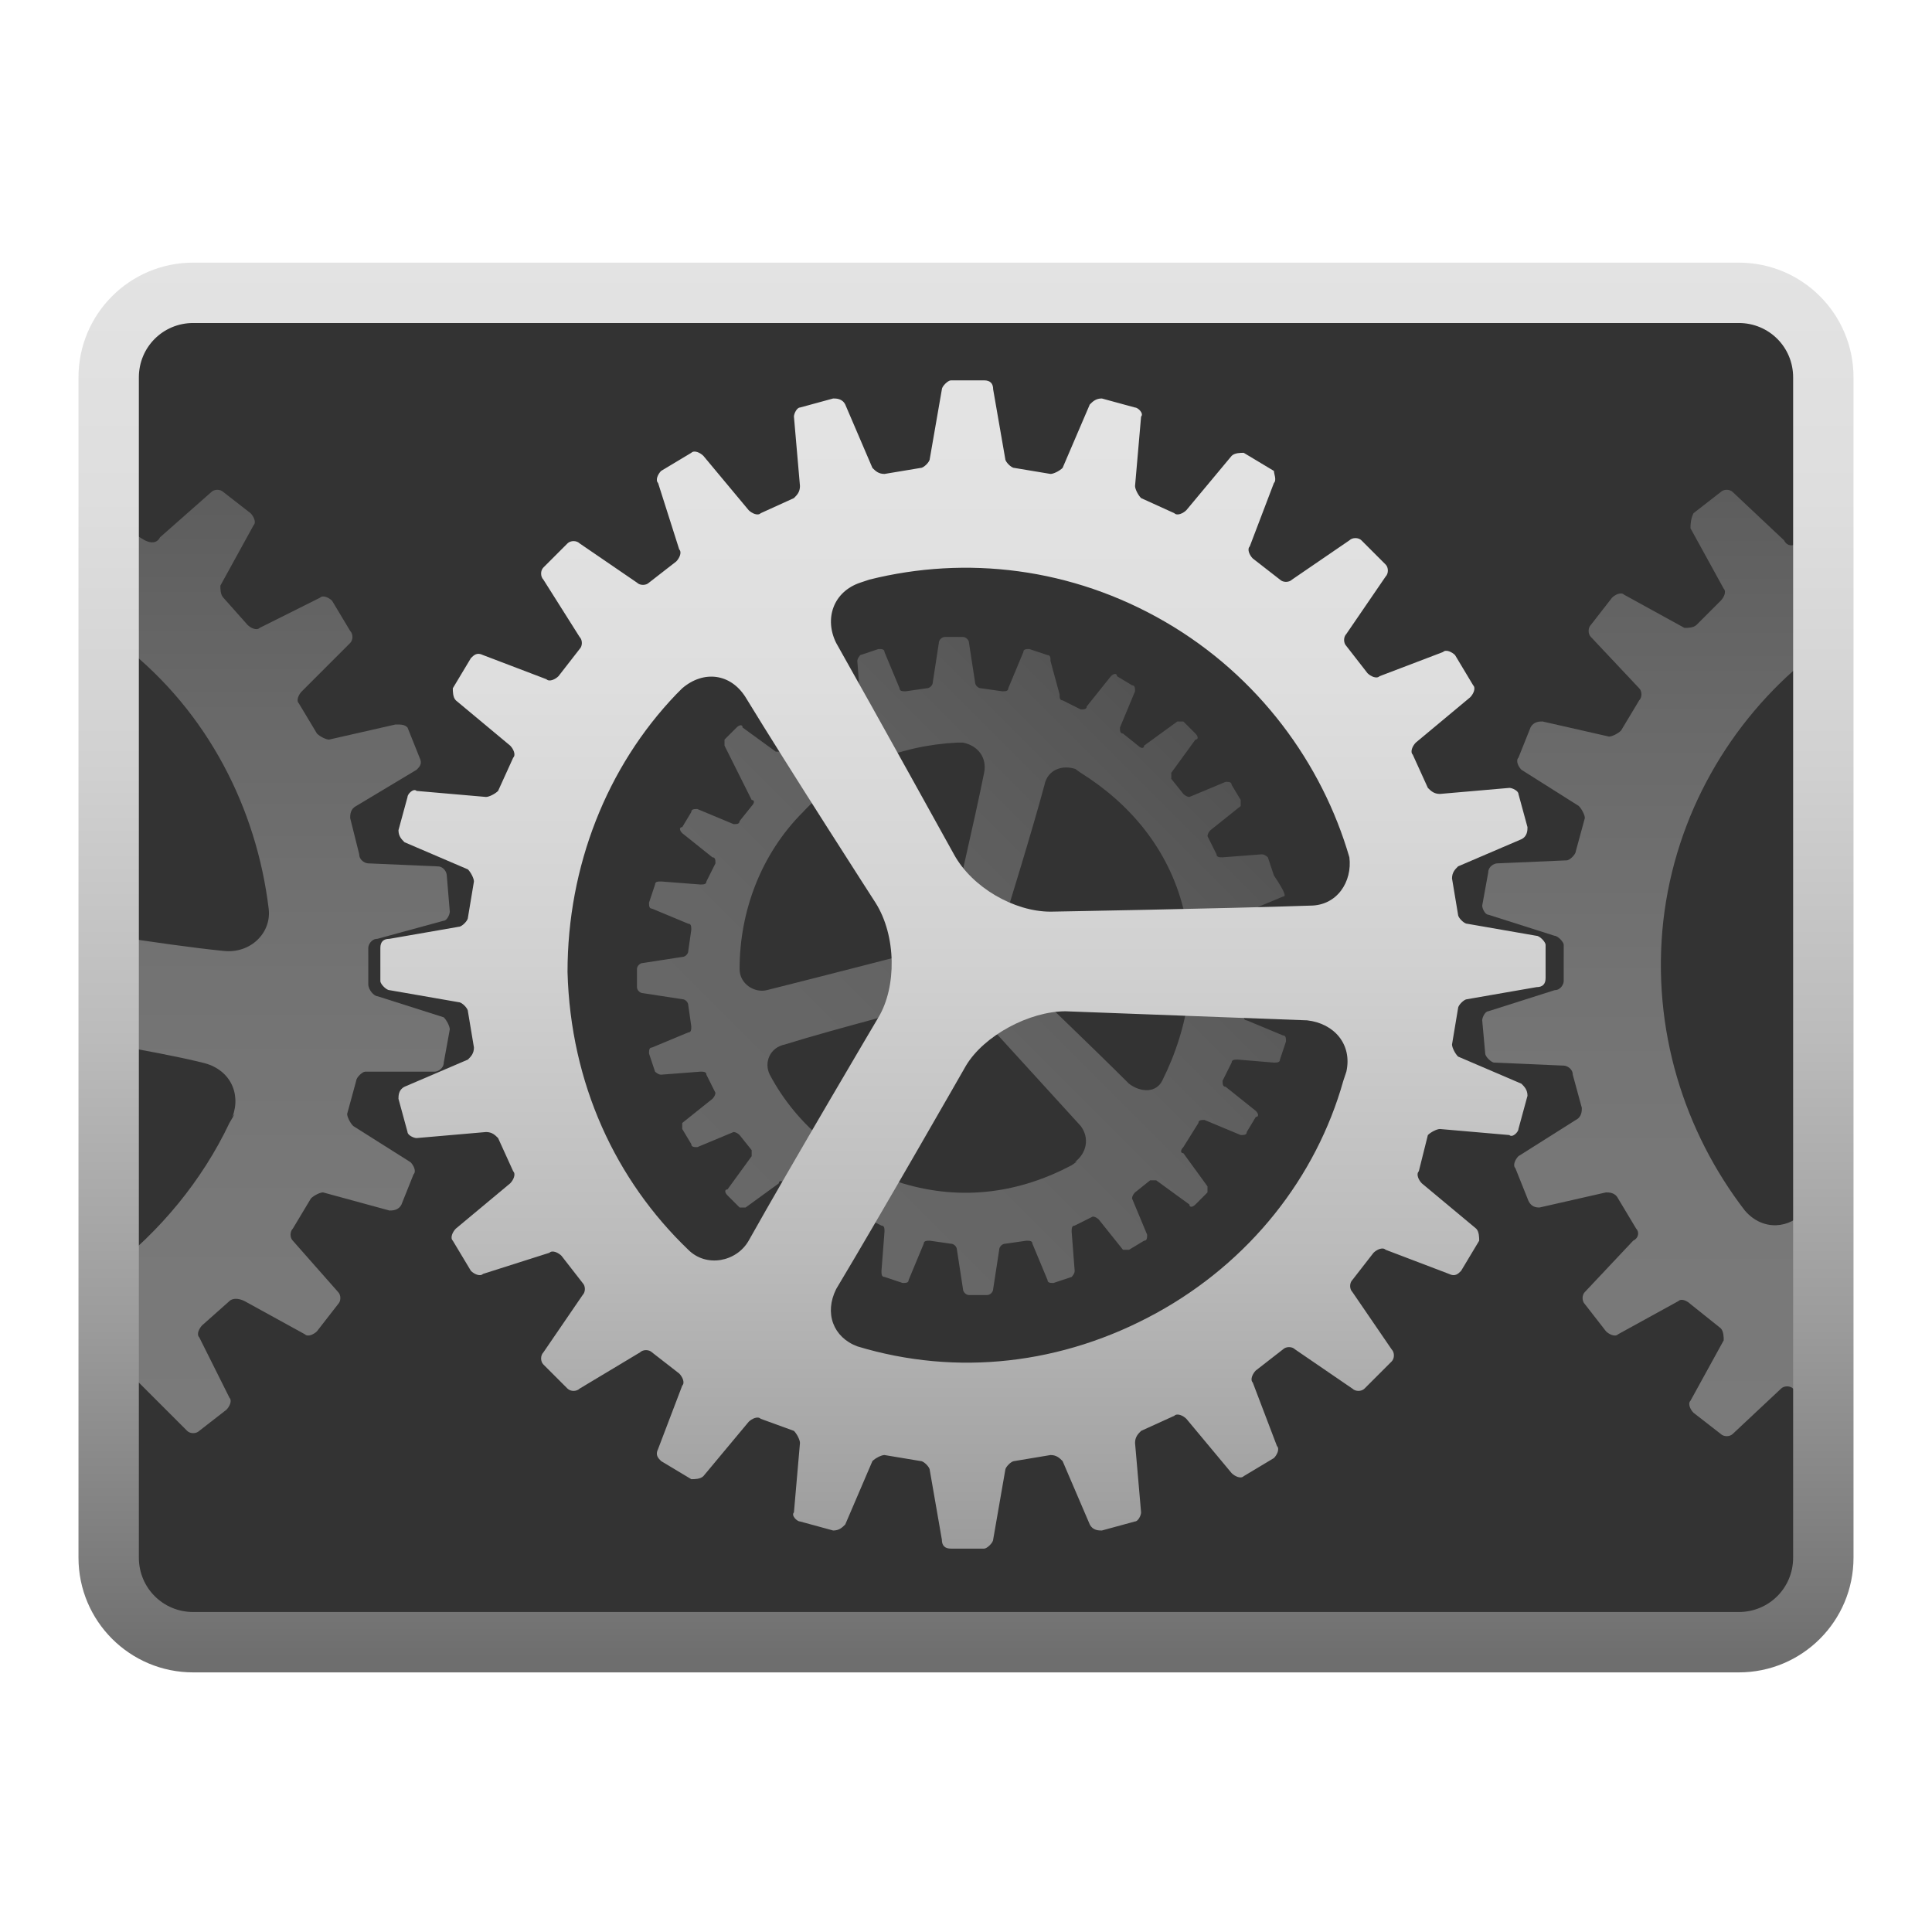
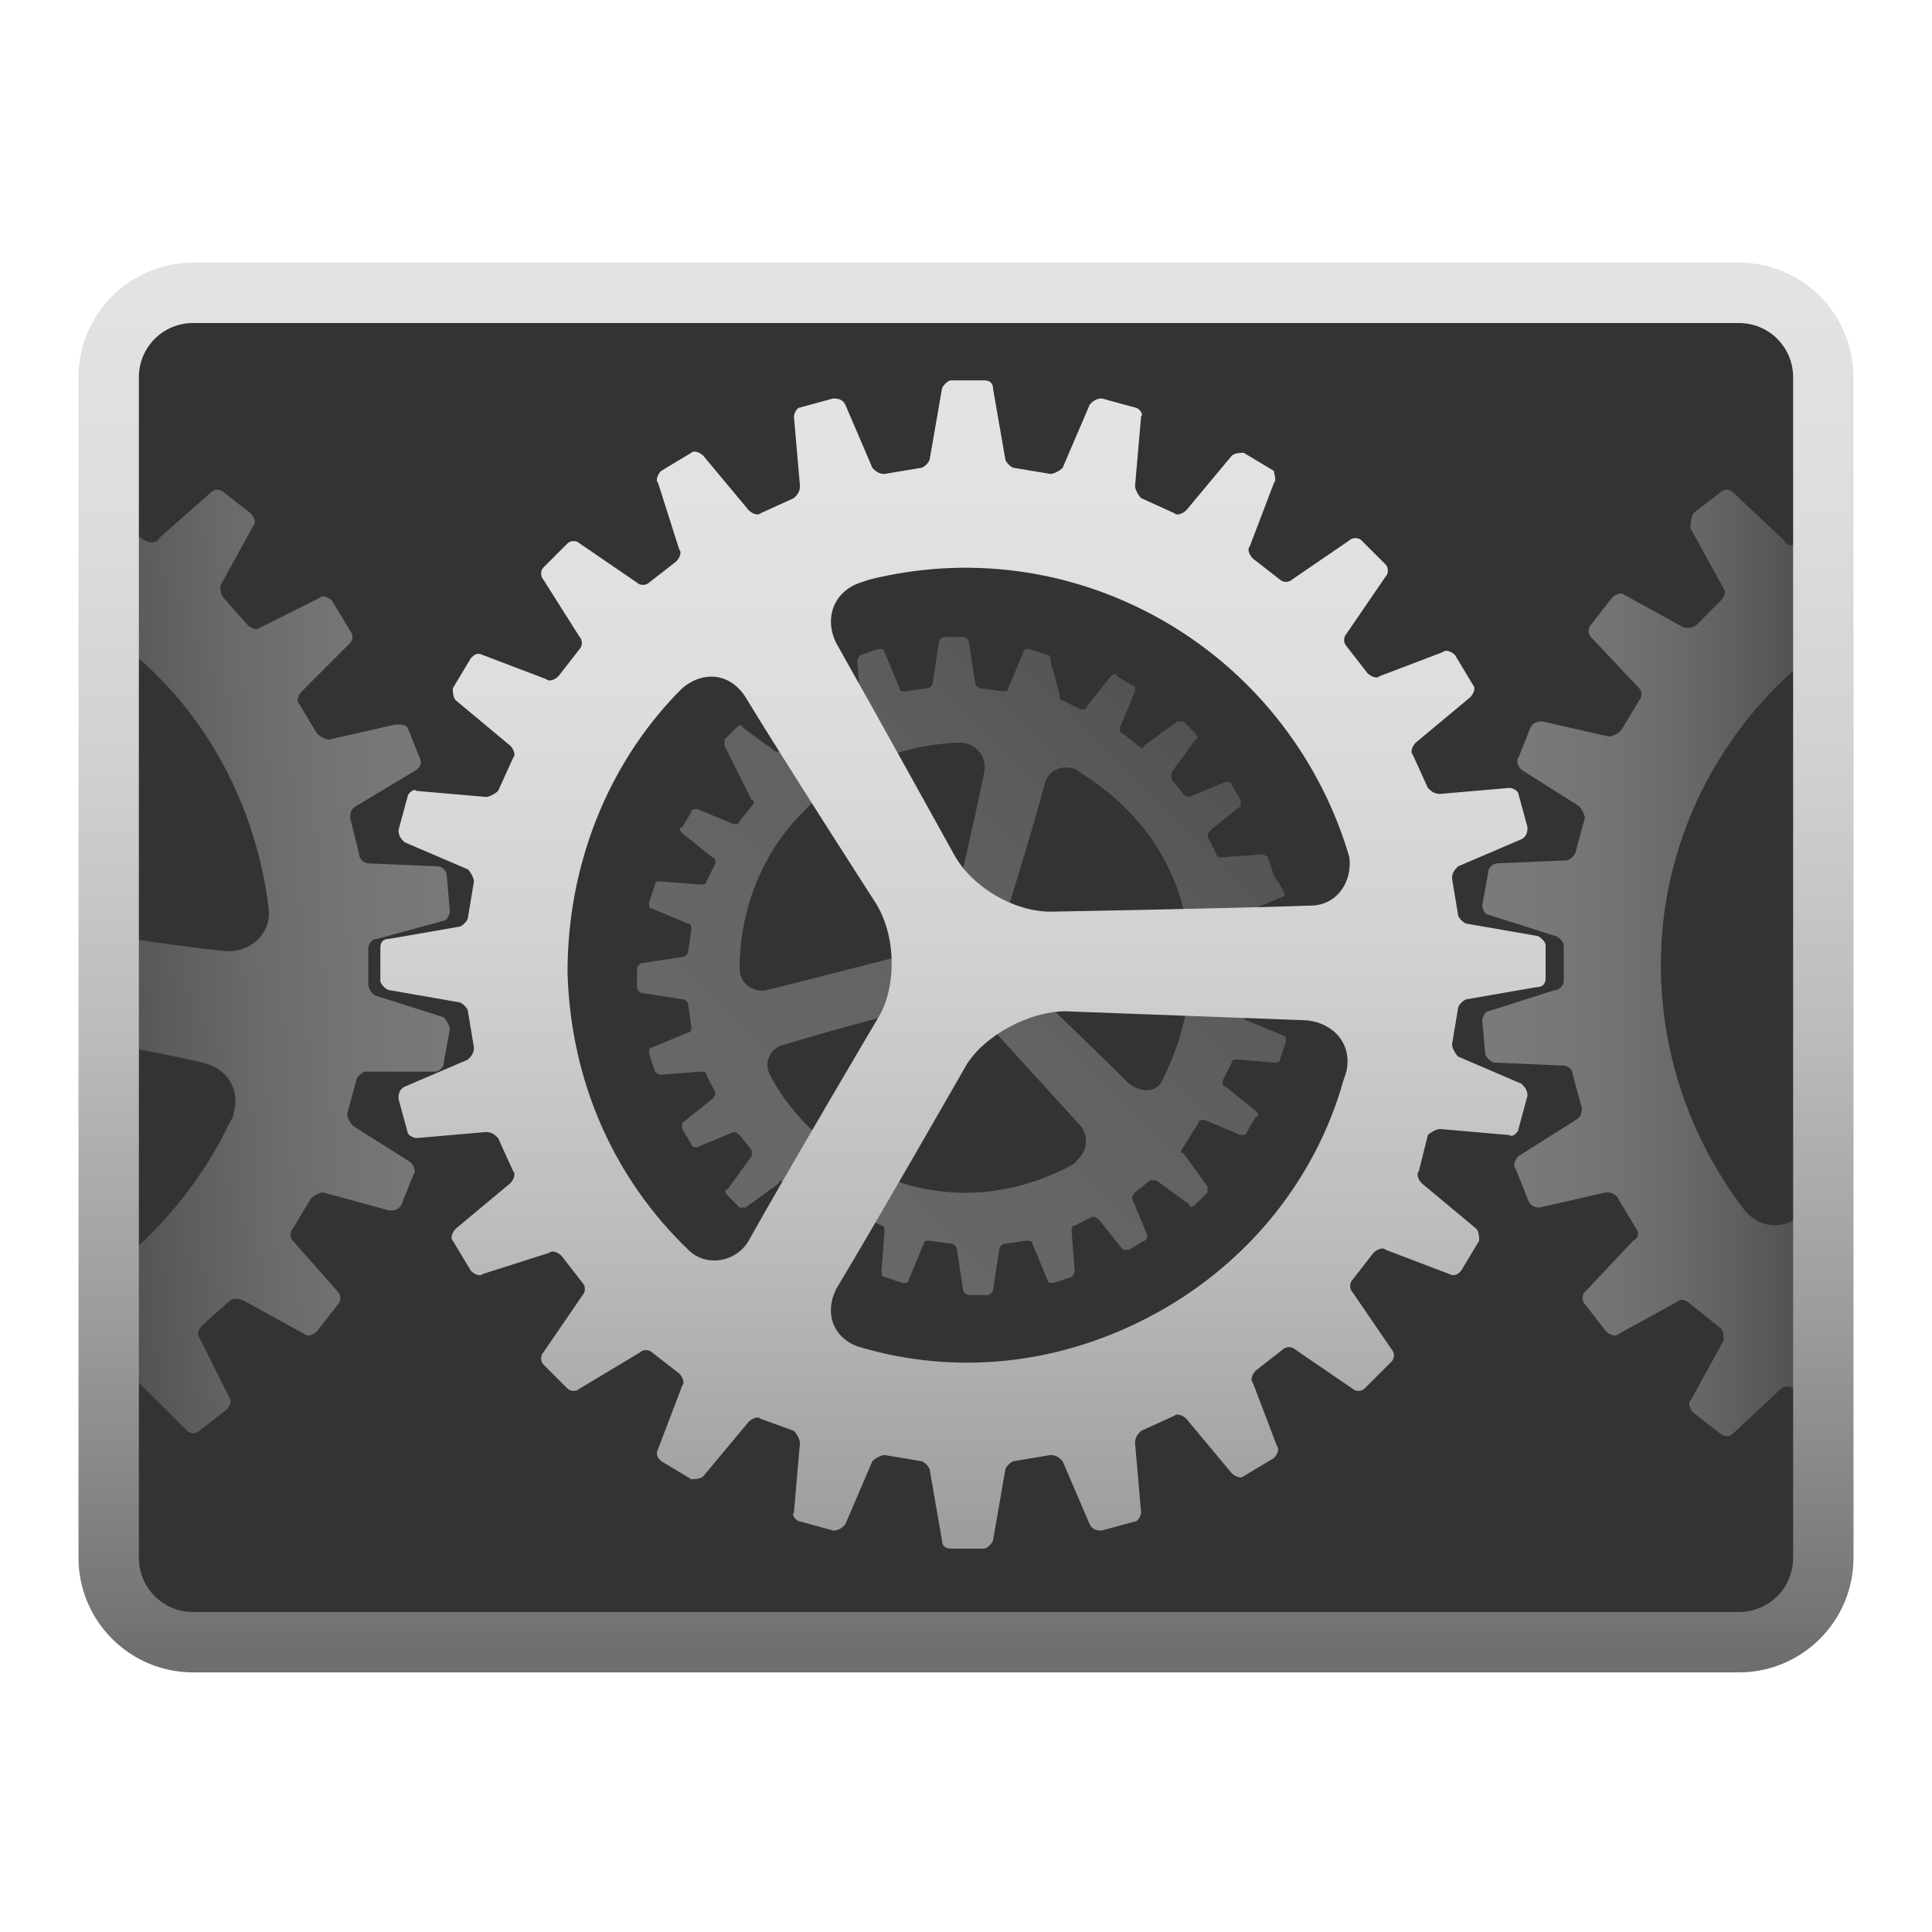
<svg xmlns="http://www.w3.org/2000/svg" version="1.1" id="Apps-Visual-Studio-Code" image-rendering="optimizeSpeed" x="0px" y="0px" viewBox="0 0 64 64" style="enable-background:new 0 0 64 64;" xml:space="preserve">
  <style type="text/css">
	.st0{opacity:0.25;enable-background:new    ;}
	.st1{fill:url(#path_1_);}
	.st2{fill:#666666;}
	.st3{fill:url(#SVGID_1_);}
	.st4{opacity:0.75;fill:#050505;enable-background:new    ;}
	.st5{fill:#333333;}
	.st6{opacity:0.3;fill:url(#gear_1_);}
	.st7{fill:url(#gear_2_);}
	.st8{opacity:0.4;}
	.st9{fill:url(#SVGID_2_);}
	.st10{fill:url(#SVGID_3_);}
	.st11{fill:url(#SVGID_4_);}
	.st12{fill:url(#SVGID_5_);}
	.st13{fill:url(#SVGID_6_);}
	.st14{fill:url(#SVGID_7_);}
</style>
  <g transform="matrix(.058825 0 0 .058825 1.8818 1.8825)">
    <path class="st0" d="M-2556.3-2240c-6.2-15-13.2-29.7-21-44.1c-4.4-8.2-9-16.3-13.9-24.2c-21.1-34.3-46.9-66.6-77.3-97   c-99.6-99.6-219.8-149.4-360.7-149.4c-140.9,0-261.1,49.8-360.6,149.4c-99.6,99.6-149.4,219.8-149.4,360.6s49.8,261.1,149.4,360.7   c99.6,99.6,219.8,149.3,360.6,149.3c140.8,0,261.1-49.8,360.7-149.3c54.8-54.9,94.6-116,119.2-183.4c20-54.9,30.1-114,30.1-177.3   c0-48.5-5.9-94.6-17.7-138.3c-1.4-4.9-2.8-9.8-4.2-14.7C-2545.5-2212.1-2550.6-2226.2-2556.3-2240L-2556.3-2240z" />
    <linearGradient id="path_1_" gradientUnits="userSpaceOnUse" x1="201419.938" y1="-93781.656" x2="201419.938" y2="-94805.641" gradientTransform="matrix(5.859499e-02 0 0 -5.859499e-02 -14831.356 -8047.9)">
      <stop offset="0" style="stop-color:#FFFFFF" />
      <stop offset="1" style="stop-color:#D7D7D7" />
    </linearGradient>
    <path id="path" class="st1" d="M-2556.3-2240c-6.2-15-13.2-29.7-21-44.1c-4.4-8.2-9-16.3-13.9-24.2c-21.1-34.3-46.9-66.6-77.3-97   c-99.6-99.6-219.8-149.4-360.7-149.4c-140.9,0-261.1,49.8-360.6,149.4c-99.6,99.6-149.4,219.8-149.4,360.6s49.8,261.1,149.4,360.7   c99.6,99.6,219.8,149.3,360.6,149.3c140.8,0,261.1-49.8,360.7-149.3c54.8-54.9,94.6-116,119.2-183.4c20-54.9,30.1-114,30.1-177.3   c0-48.5-5.9-94.6-17.7-138.3c-1.4-4.9-2.8-9.8-4.2-14.7C-2545.5-2212.1-2550.6-2226.2-2556.3-2240L-2556.3-2240z" />
    <circle class="st2" cx="-3029.2" cy="-2044.8" r="459" />
    <radialGradient id="SVGID_1_" cx="205657.453" cy="-104553.969" r="470.156" gradientTransform="matrix(5.742791e-02 0 0 -5.742791e-02 -14839.633 -8049.09)" gradientUnits="userSpaceOnUse">
      <stop offset="0" style="stop-color:#000000;stop-opacity:0" />
      <stop offset="1" style="stop-color:#000000;stop-opacity:0.526" />
    </radialGradient>
    <circle class="st3" cx="-3029.2" cy="-2044.8" r="459" />
    <path class="st4" d="M-2810.1-2373.3l-17.2,46c-1.1,3,0,7,2.6,9l20.3,15.5c2.5,1.9,6.7,2,9.3,0.1l39.9-28.5   c2.6-1.9,6.6-1.5,8.9,0.7l16.7,16.7c2.3,2.3,2.6,6.2,0.7,8.9l-28.5,39.9c-1.9,2.6-1.8,6.8,0.2,9.3l15.5,20.3c1.9,2.5,6,3.7,9,2.6   l45.9-17.2c3-1.1,6.8,0.2,8.4,3l11.8,20.5c1.7,2.9,0.9,6.7-1.6,8.8l-37.9,31.2c-2.5,2.1-3.5,6.1-2.3,9l9.7,23.6   c1.2,2.9,4.8,5.1,8,4.8l48.9-4.7c3.2-0.3,6.5,1.9,7.3,5.1l6.1,22.8c0.9,3.2-0.9,6.7-3.8,8l-44.7,20.3c-2.9,1.3-5,5-4.5,8.2   l3.3,25.3c0.4,3.1,3.3,6.2,6.5,6.7l48.4,8.1c3.2,0.5,5.7,3.6,5.7,6.8v23.6c0,3.3-2.6,6.3-5.7,6.8l-48.3,8.1   c-3.2,0.5-6.1,3.5-6.5,6.7l-3.3,25.3c-0.4,3.1,1.6,6.8,4.5,8.2l44.6,20.3c2.9,1.3,4.6,4.9,3.8,8l-6.1,22.8   c-0.9,3.2-4.1,5.4-7.3,5.1l-48.8-4.7c-3.2-0.3-6.8,1.8-8,4.8l-9.8,23.6c-1.2,2.9-0.2,7,2.3,9l37.9,31.2c2.5,2.1,3.2,6,1.6,8.8   l-11.8,20.5c-1.7,2.9-5.4,4.1-8.4,3l-46-17.2c-3-1.1-7,0-9,2.6l-15.5,20.3c-1.9,2.5-2,6.7-0.1,9.3l28.5,39.9   c1.9,2.6,1.5,6.6-0.7,8.9l-16.7,16.7c-2.3,2.3-6.2,2.6-8.9,0.7l-39.9-28.5c-2.6-1.9-6.8-1.8-9.3,0.2l-20.3,15.5   c-2.5,1.9-3.7,6-2.6,9l17.2,45.9c1.1,3-0.2,6.8-3,8.4l-20.5,11.8c-2.9,1.7-6.7,0.9-8.8-1.6l-31.2-37.9c-2.1-2.5-6.1-3.5-9-2.3   l-23.6,9.7c-2.9,1.2-5.1,4.8-4.8,8l4.7,48.9c0.3,3.2-1.9,6.5-5.1,7.3l-22.8,6.1c-3.2,0.9-6.7-0.9-8-3.8l-20.3-44.7   c-1.3-2.9-5-5-8.2-4.5l-25.3,3.3c-3.1,0.4-6.2,3.3-6.7,6.5l-8.1,48.4c-0.5,3.2-3.6,5.7-6.8,5.7h-23.6c-3.3,0-6.3-2.6-6.8-5.7   l-8.1-48.3c-0.5-3.2-3.5-6.1-6.7-6.5l-25.3-3.3c-3.1-0.4-6.8,1.6-8.2,4.5l-20.3,44.6c-1.3,2.9-4.9,4.6-8,3.8l-22.8-6.1   c-3.2-0.9-5.4-4.1-5.1-7.3l4.7-48.8c0.3-3.2-1.8-6.8-4.8-8l-23.6-9.8c-2.9-1.2-7-0.2-9,2.3l-31.2,37.9c-2.1,2.5-5.9,3.2-8.8,1.6   l-20.5-11.8c-2.9-1.7-4.1-5.4-3-8.4l17.2-46c1.1-3,0-7-2.6-9l-20.3-15.5c-2.5-1.9-6.7-2-9.3-0.1l-39.9,28.5   c-2.6,1.9-6.6,1.5-8.9-0.7l-16.7-16.7c-2.3-2.3-2.6-6.2-0.7-8.9l28.5-39.9c1.9-2.6,1.8-6.8-0.2-9.3l-15.5-20.3   c-1.9-2.5-6-3.7-9-2.6l-45.9,17.2c-3,1.1-6.8-0.2-8.4-3l-11.8-20.5c-1.7-2.9-0.9-6.7,1.6-8.8l37.9-31.2c2.5-2.1,3.5-6.1,2.3-9   l-9.7-23.6c-1.2-2.9-4.8-5.1-8-4.8l-48.9,4.7c-3.2,0.3-6.5-1.9-7.3-5.1l-6.1-22.8c-0.9-3.2,0.9-6.7,3.8-8l44.7-20.3   c2.9-1.3,5-5,4.5-8.2l-3.3-25.3c-0.4-3.1-3.3-6.2-6.5-6.7l-48.4-8.1c-3.2-0.5-5.7-3.6-5.7-6.8v-23.6c0-3.3,2.6-6.3,5.7-6.8   l48.3-8.1c3.2-0.5,6.1-3.5,6.5-6.7l3.3-25.3c0.4-3.1-1.6-6.8-4.5-8.2l-44.6-20.3c-2.9-1.3-4.6-4.9-3.8-8l6.1-22.8   c0.9-3.2,4.1-5.4,7.3-5.1l48.8,4.7c3.2,0.3,6.8-1.8,8-4.8l9.8-23.6c1.2-2.9,0.2-7-2.3-9l-37.9-31.2c-2.5-2.1-3.2-5.9-1.6-8.8   l11.8-20.5c1.7-2.9,5.4-4.1,8.4-3l46,17.2c3,1.1,7,0,9-2.6l15.5-20.3c1.9-2.5,2-6.7,0.1-9.3l-28.5-39.9c-1.9-2.6-1.5-6.6,0.7-8.9   l16.7-16.7c2.3-2.3,6.2-2.6,8.9-0.7l39.9,28.5c2.6,1.9,6.8,1.8,9.3-0.2l20.3-15.5c2.5-1.9,3.7-6,2.6-9l-17.2-45.9   c-1.1-3,0.2-6.8,3-8.4l20.5-11.8c2.9-1.7,6.7-0.9,8.8,1.6l31.2,37.9c2.1,2.5,6.1,3.5,9,2.3l23.6-9.7c2.9-1.2,5.1-4.8,4.8-8   l-4.7-48.9c-0.3-3.2,1.9-6.5,5.1-7.3l22.8-6.1c3.2-0.9,6.7,0.9,8,3.8l20.3,44.7c1.3,2.9,5,5,8.2,4.5l25.3-3.3   c3.1-0.4,6.2-3.3,6.7-6.5l8.1-48.4c0.5-3.2,3.6-5.7,6.8-5.7h23.6c3.3,0,6.3,2.6,6.8,5.7l8.1,48.3c0.5,3.2,3.5,6.1,6.7,6.5l25.3,3.3   c3.1,0.4,6.8-1.6,8.2-4.5l20.3-44.6c1.3-2.9,4.9-4.6,8-3.8l22.8,6.1c3.2,0.9,5.4,4.1,5.1,7.3l-4.7,48.8c-0.3,3.2,1.8,6.8,4.8,8   l23.6,9.8c2.9,1.2,7,0.2,9-2.3l31.2-37.9c2.1-2.5,5.9-3.2,8.8-1.6l20.5,11.8C-2810.2-2380-2808.9-2376.3-2810.1-2373.3z    M-2888.4-2275.4c-66.3-38.3-141.8-46.6-210.6-29.2c-13.3,3.4-5.5,1.5-5.5,1.5c-18.5,6.3-25.8,25.3-16.5,42.3c0,0-5.4-9.8,0.4,0.7   c27.6,50.3,82.8,151.1,82.8,151.1c12.5,22.8,43.7,40.8,69.7,40.3c0,0,122.4-2.5,183.6-3.8c11.4-0.2,0,0,0,0   c18.8-0.4,31.1-16.2,27-34C-2776.6-2175.2-2821.6-2236.8-2888.4-2275.4L-2888.4-2275.4z M-2893-1784c67-37.1,113-97.5,133.5-165.5   c3.9-13.1,1.5-5.5,1.5-5.5c4.1-19.1-8.4-35.2-27.7-35.9c0,0,11.2,0.5-0.9,0c-57.4-2.3-172.2-6.8-172.2-6.8c-26-1-57.5,16.4-70.4,39   c0,0-60.8,106.2-91.3,159.3c-5.7,9.9,0,0,0,0c-9.4,16.4-2.1,35,15.3,40.6c0,0-10.9-3,0,0C-3036.4-1739.7-2960.4-1746.6-2893-1784   L-2893-1784z M-3227-1828.9c13.5,12.2,33.4,9.2,42.8-7.1c0,0-5.7,9.8,0,0c30.8-52.9,92.3-158.7,92.3-158.7   c13.1-22.5,12.4-58.5-1.4-80.5c0,0-61.3-97.1-92-145.7c-6.4-10.2-0.5-0.7-0.5-0.7c-10.3-16.4-30.5-19.2-45-6.1c0,0,5.4-5.9-4,4.1   c-48.6,51.7-77.9,121.7-76.6,198.3C-3310-1948.3-3277.9-1879-3227-1828.9L-3227-1828.9z" />
  </g>
  <path class="st5" d="M56.8,54.7H7.2c-2.1,0-3.8-1.7-3.8-3.8V13c0-2.1,1.7-3.8,3.8-3.8h49.6c2.1,0,3.8,1.7,3.8,3.8V51  C60.6,53,58.9,54.7,56.8,54.7z" />
  <linearGradient id="gear_1_" gradientUnits="userSpaceOnUse" x1="32" y1="14.526" x2="32" y2="42.079" gradientTransform="matrix(0.7071 0.7071 -0.7071 0.7071 32 -13.2548)">
    <stop offset="0" style="stop-color:#6E6E6E" />
    <stop offset="2.772886e-02" style="stop-color:#747474" />
    <stop offset="0.236" style="stop-color:#9B9B9B" />
    <stop offset="0.442" style="stop-color:#BBBBBB" />
    <stop offset="0.641" style="stop-color:#D1D1D1" />
    <stop offset="0.83" style="stop-color:#DEDEDE" />
    <stop offset="1" style="stop-color:#E3E3E3" />
  </linearGradient>
  <path id="gear_3_" class="st6" d="M42.5,29.7l-1.2,0.5c-0.1,0-0.1,0.1-0.1,0.2l0.1,0.7c0,0.1,0.1,0.2,0.2,0.2l1.3,0.2  c0.1,0,0.2,0.1,0.2,0.2v0.6c0,0.1-0.1,0.2-0.2,0.2l-1.3,0.2c-0.1,0-0.2,0.1-0.2,0.2l-0.1,0.7c0,0.1,0,0.2,0.1,0.2l1.2,0.5  c0.1,0,0.1,0.1,0.1,0.2l-0.2,0.6c0,0.1-0.1,0.1-0.2,0.1L41,35.1c-0.1,0-0.2,0-0.2,0.1l-0.3,0.6c0,0.1,0,0.2,0.1,0.2l1,0.8  c0.1,0.1,0.1,0.2,0,0.2l-0.3,0.5c0,0.1-0.1,0.1-0.2,0.1l-1.2-0.5c-0.1,0-0.2,0-0.2,0.1L39.2,38c-0.1,0.1-0.1,0.2,0,0.2l0.8,1.1  c0,0.1,0,0.2,0,0.2l-0.4,0.4c-0.1,0.1-0.2,0.1-0.2,0l-1.1-0.8c-0.1,0-0.2,0-0.2,0l-0.5,0.4c-0.1,0.1-0.1,0.2-0.1,0.2l0.5,1.2  c0,0.1,0,0.2-0.1,0.2l-0.5,0.3c-0.1,0-0.2,0-0.2,0l-0.8-1c-0.1-0.1-0.2-0.1-0.2-0.1l-0.6,0.3c-0.1,0-0.1,0.1-0.1,0.2l0.1,1.3  c0,0.1-0.1,0.2-0.1,0.2l-0.6,0.2c-0.1,0-0.2,0-0.2-0.1l-0.5-1.2c0-0.1-0.1-0.1-0.2-0.1l-0.7,0.1c-0.1,0-0.2,0.1-0.2,0.2l-0.2,1.3  c0,0.1-0.1,0.2-0.2,0.2h-0.6c-0.1,0-0.2-0.1-0.2-0.2l-0.2-1.3c0-0.1-0.1-0.2-0.2-0.2l-0.7-0.1c-0.1,0-0.2,0-0.2,0.1l-0.5,1.2  c0,0.1-0.1,0.1-0.2,0.1l-0.6-0.2c-0.1,0-0.1-0.1-0.1-0.2l0.1-1.3c0-0.1,0-0.2-0.1-0.2l-0.6-0.3c-0.1,0-0.2,0-0.2,0.1l-0.8,1  c-0.1,0.1-0.2,0.1-0.2,0l-0.5-0.3c-0.1,0-0.1-0.1-0.1-0.2l0.5-1.2c0-0.1,0-0.2-0.1-0.2L26,39.2c-0.1-0.1-0.2-0.1-0.2,0L24.7,40  c-0.1,0-0.2,0-0.2,0l-0.4-0.4c-0.1-0.1-0.1-0.2,0-0.2l0.8-1.1c0-0.1,0-0.2,0-0.2l-0.4-0.5c-0.1-0.1-0.2-0.1-0.2-0.1l-1.2,0.5  c-0.1,0-0.2,0-0.2-0.1l-0.3-0.5c0-0.1,0-0.2,0-0.2l1-0.8c0.1-0.1,0.1-0.2,0.1-0.2l-0.3-0.6c0-0.1-0.1-0.1-0.2-0.1l-1.3,0.1  c-0.1,0-0.2-0.1-0.2-0.1l-0.2-0.6c0-0.1,0-0.2,0.1-0.2l1.2-0.5c0.1,0,0.1-0.1,0.1-0.2l-0.1-0.7c0-0.1-0.1-0.2-0.2-0.2l-1.3-0.2  c-0.1,0-0.2-0.1-0.2-0.2v-0.6c0-0.1,0.1-0.2,0.2-0.2l1.3-0.2c0.1,0,0.2-0.1,0.2-0.2l0.1-0.7c0-0.1,0-0.2-0.1-0.2l-1.2-0.5  c-0.1,0-0.1-0.1-0.1-0.2l0.2-0.6c0-0.1,0.1-0.1,0.2-0.1l1.3,0.1c0.1,0,0.2,0,0.2-0.1l0.3-0.6c0-0.1,0-0.2-0.1-0.2l-1-0.8  c-0.1-0.1-0.1-0.2,0-0.2l0.3-0.5c0-0.1,0.1-0.1,0.2-0.1l1.2,0.5c0.1,0,0.2,0,0.2-0.1l0.4-0.5c0.1-0.1,0.1-0.2,0-0.2L24,24.7  c0-0.1,0-0.2,0-0.2l0.4-0.4c0.1-0.1,0.2-0.1,0.2,0l1.1,0.8c0.1,0,0.2,0,0.2,0l0.5-0.4c0.1-0.1,0.1-0.2,0.1-0.2l-0.5-1.2  c0-0.1,0-0.2,0.1-0.2l0.5-0.3c0.1,0,0.2,0,0.2,0l0.8,1c0.1,0.1,0.2,0.1,0.2,0.1l0.6-0.3c0.1,0,0.1-0.1,0.1-0.2l-0.1-1.3  c0-0.1,0.1-0.2,0.1-0.2l0.6-0.2c0.1,0,0.2,0,0.2,0.1l0.5,1.2c0,0.1,0.1,0.1,0.2,0.1l0.7-0.1c0.1,0,0.2-0.1,0.2-0.2l0.2-1.3  c0-0.1,0.1-0.2,0.2-0.2h0.6c0.1,0,0.2,0.1,0.2,0.2l0.2,1.3c0,0.1,0.1,0.2,0.2,0.2l0.7,0.1c0.1,0,0.2,0,0.2-0.1l0.5-1.2  c0-0.1,0.1-0.1,0.2-0.1l0.6,0.2c0.1,0,0.1,0.1,0.1,0.2L35.1,23c0,0.1,0,0.2,0.1,0.2l0.6,0.3c0.1,0,0.2,0,0.2-0.1l0.8-1  c0.1-0.1,0.2-0.1,0.2,0l0.5,0.3c0.1,0,0.1,0.1,0.1,0.2l-0.5,1.2c0,0.1,0,0.2,0.1,0.2l0.5,0.4c0.1,0.1,0.2,0.1,0.2,0l1.1-0.8  c0.1,0,0.2,0,0.2,0l0.4,0.4c0.1,0.1,0.1,0.2,0,0.2l-0.8,1.1c0,0.1,0,0.2,0,0.2l0.4,0.5c0.1,0.1,0.2,0.1,0.2,0.1l1.2-0.5  c0.1,0,0.2,0,0.2,0.1l0.3,0.5c0,0.1,0,0.2,0,0.2l-1,0.8c-0.1,0.1-0.1,0.2-0.1,0.2l0.3,0.6c0,0.1,0.1,0.1,0.2,0.1l1.3-0.1  c0.1,0,0.2,0.1,0.2,0.1l0.2,0.6C42.6,29.6,42.6,29.7,42.5,29.7L42.5,29.7z M39.2,30.1c-0.5-2-1.8-3.5-3.4-4.5  c-0.3-0.2-0.1-0.1-0.1-0.1c-0.5-0.2-1,0-1.1,0.5c0,0,0.1-0.3,0,0c-0.4,1.5-1.3,4.4-1.3,4.4c-0.2,0.7,0.1,1.6,0.6,2.1  c0,0,2.3,2.2,3.5,3.4c0.2,0.2,0,0,0,0c0.4,0.3,0.9,0.3,1.1-0.1C39.4,34,39.7,32,39.2,30.1L39.2,30.1z M29.9,39.2  c2,0.6,3.9,0.3,5.6-0.6c0.3-0.2,0.1-0.1,0.1-0.1c0.4-0.3,0.5-0.8,0.2-1.2c0,0,0.2,0.2,0,0c-1-1.1-3.1-3.4-3.1-3.4  c-0.5-0.5-1.4-0.8-2-0.6c0,0-3.1,0.8-4.7,1.3c-0.3,0.1,0,0,0,0c-0.5,0.1-0.7,0.6-0.5,1c0,0-0.1-0.3,0,0C26.4,37.3,28,38.6,29.9,39.2  L29.9,39.2z M24.5,32.1c0,0.5,0.5,0.8,0.9,0.7c0,0-0.3,0.1,0,0c1.6-0.4,4.7-1.2,4.7-1.2c0.7-0.2,1.3-0.9,1.5-1.5c0,0,0.7-3,1-4.5  c0.1-0.3,0,0,0,0c0.1-0.5-0.2-0.9-0.7-1c0,0,0.2,0-0.2,0c-1.9,0.1-3.7,0.8-5.1,2.3C25.2,28.3,24.5,30.2,24.5,32.1L24.5,32.1z" />
  <linearGradient id="gear_2_" gradientUnits="userSpaceOnUse" x1="7307.466" y1="-3093.044" x2="7307.466" y2="-2784.235" gradientTransform="matrix(0.157 0 0 -0.157 -1114.957 -422.7349)">
    <stop offset="0" style="stop-color:#6E6E6E" />
    <stop offset="2.772886e-02" style="stop-color:#747474" />
    <stop offset="0.236" style="stop-color:#9B9B9B" />
    <stop offset="0.442" style="stop-color:#BBBBBB" />
    <stop offset="0.641" style="stop-color:#D1D1D1" />
    <stop offset="0.83" style="stop-color:#DEDEDE" />
    <stop offset="1" style="stop-color:#E3E3E3" />
  </linearGradient>
  <path id="gear" class="st7" d="M42.2,16l-0.8,2.1c-0.1,0.1,0,0.3,0.1,0.4l0.9,0.7c0.1,0.1,0.3,0.1,0.4,0l1.9-1.3  c0.1-0.1,0.3-0.1,0.4,0l0.8,0.8c0.1,0.1,0.1,0.3,0,0.4l-1.3,1.9c-0.1,0.1-0.1,0.3,0,0.4l0.7,0.9c0.1,0.1,0.3,0.2,0.4,0.1l2.1-0.8  c0.1-0.1,0.3,0,0.4,0.1l0.6,1c0.1,0.1,0,0.3-0.1,0.4l-1.8,1.5c-0.1,0.1-0.2,0.3-0.1,0.4l0.5,1.1c0.1,0.1,0.2,0.2,0.4,0.2l2.3-0.2  c0.1,0,0.3,0.1,0.3,0.2l0.3,1.1c0,0.1,0,0.3-0.2,0.4l-2.1,0.9c-0.1,0.1-0.2,0.2-0.2,0.4l0.2,1.2c0,0.1,0.2,0.3,0.3,0.3l2.3,0.4  c0.1,0,0.3,0.2,0.3,0.3v1.1c0,0.2-0.1,0.3-0.3,0.3l-2.3,0.4c-0.1,0-0.3,0.2-0.3,0.3l-0.2,1.2c0,0.1,0.1,0.3,0.2,0.4l2.1,0.9  c0.1,0.1,0.2,0.2,0.2,0.4l-0.3,1.1c0,0.1-0.2,0.3-0.3,0.2l-2.3-0.2c-0.1,0-0.3,0.1-0.4,0.2L47,38.8c-0.1,0.1,0,0.3,0.1,0.4l1.8,1.5  c0.1,0.1,0.1,0.3,0.1,0.4l-0.6,1c-0.1,0.1-0.2,0.2-0.4,0.1l-2.1-0.8c-0.1-0.1-0.3,0-0.4,0.1l-0.7,0.9c-0.1,0.1-0.1,0.3,0,0.4  l1.3,1.9c0.1,0.1,0.1,0.3,0,0.4L45.2,46c-0.1,0.1-0.3,0.1-0.4,0l-1.9-1.3c-0.1-0.1-0.3-0.1-0.4,0l-0.9,0.7c-0.1,0.1-0.2,0.3-0.1,0.4  l0.8,2.1c0.1,0.1,0,0.3-0.1,0.4l-1,0.6c-0.1,0.1-0.3,0-0.4-0.1l-1.5-1.8c-0.1-0.1-0.3-0.2-0.4-0.1l-1.1,0.5  c-0.1,0.1-0.2,0.2-0.2,0.4l0.2,2.3c0,0.1-0.1,0.3-0.2,0.3l-1.1,0.3c-0.1,0-0.3,0-0.4-0.2l-0.9-2.1c-0.1-0.1-0.2-0.2-0.4-0.2  l-1.2,0.2c-0.1,0-0.3,0.2-0.3,0.3l-0.4,2.3c0,0.1-0.2,0.3-0.3,0.3h-1.1c-0.2,0-0.3-0.1-0.3-0.3l-0.4-2.3c0-0.1-0.2-0.3-0.3-0.3  l-1.2-0.2c-0.1,0-0.3,0.1-0.4,0.2l-0.9,2.1c-0.1,0.1-0.2,0.2-0.4,0.2l-1.1-0.3c-0.1,0-0.3-0.2-0.2-0.3l0.2-2.3  c0-0.1-0.1-0.3-0.2-0.4L25.2,47c-0.1-0.1-0.3,0-0.4,0.1l-1.5,1.8c-0.1,0.1-0.3,0.1-0.4,0.1l-1-0.6c-0.1-0.1-0.2-0.2-0.1-0.4l0.8-2.1  c0.1-0.1,0-0.3-0.1-0.4l-0.9-0.7c-0.1-0.1-0.3-0.1-0.4,0L19.2,46c-0.1,0.1-0.3,0.1-0.4,0L18,45.2c-0.1-0.1-0.1-0.3,0-0.4l1.3-1.9  c0.1-0.1,0.1-0.3,0-0.4l-0.7-0.9c-0.1-0.1-0.3-0.2-0.4-0.1L16,42.2c-0.1,0.1-0.3,0-0.4-0.1l-0.6-1c-0.1-0.1,0-0.3,0.1-0.4l1.8-1.5  c0.1-0.1,0.2-0.3,0.1-0.4l-0.5-1.1c-0.1-0.1-0.2-0.2-0.4-0.2l-2.3,0.2c-0.1,0-0.3-0.1-0.3-0.2l-0.3-1.1c0-0.1,0-0.3,0.2-0.4l2.1-0.9  c0.1-0.1,0.2-0.2,0.2-0.4l-0.2-1.2c0-0.1-0.2-0.3-0.3-0.3l-2.3-0.4c-0.1,0-0.3-0.2-0.3-0.3v-1.1c0-0.2,0.1-0.3,0.3-0.3l2.3-0.4  c0.1,0,0.3-0.2,0.3-0.3l0.2-1.2c0-0.1-0.1-0.3-0.2-0.4l-2.1-0.9c-0.1-0.1-0.2-0.2-0.2-0.4l0.3-1.1c0-0.1,0.2-0.3,0.3-0.2l2.3,0.2  c0.1,0,0.3-0.1,0.4-0.2l0.5-1.1c0.1-0.1,0-0.3-0.1-0.4l-1.8-1.5c-0.1-0.1-0.1-0.3-0.1-0.4l0.6-1c0.1-0.1,0.2-0.2,0.4-0.1l2.1,0.8  c0.1,0.1,0.3,0,0.4-0.1l0.7-0.9c0.1-0.1,0.1-0.3,0-0.4L18,19.2c-0.1-0.1-0.1-0.3,0-0.4l0.8-0.8c0.1-0.1,0.3-0.1,0.4,0l1.9,1.3  c0.1,0.1,0.3,0.1,0.4,0l0.9-0.7c0.1-0.1,0.2-0.3,0.1-0.4L21.8,16c-0.1-0.1,0-0.3,0.1-0.4l1-0.6c0.1-0.1,0.3,0,0.4,0.1l1.5,1.8  c0.1,0.1,0.3,0.2,0.4,0.1l1.1-0.5c0.1-0.1,0.2-0.2,0.2-0.4l-0.2-2.3c0-0.1,0.1-0.3,0.2-0.3l1.1-0.3c0.1,0,0.3,0,0.4,0.2l0.9,2.1  c0.1,0.1,0.2,0.2,0.4,0.2l1.2-0.2c0.1,0,0.3-0.2,0.3-0.3l0.4-2.3c0-0.1,0.2-0.3,0.3-0.3h1.1c0.2,0,0.3,0.1,0.3,0.3l0.4,2.3  c0,0.1,0.2,0.3,0.3,0.3l1.2,0.2c0.1,0,0.3-0.1,0.4-0.2l0.9-2.1c0.1-0.1,0.2-0.2,0.4-0.2l1.1,0.3c0.1,0,0.3,0.2,0.2,0.3l-0.2,2.3  c0,0.1,0.1,0.3,0.2,0.4l1.1,0.5c0.1,0.1,0.3,0,0.4-0.1l1.5-1.8c0.1-0.1,0.3-0.1,0.4-0.1l1,0.6C42.2,15.7,42.3,15.9,42.2,16L42.2,16z   M38.6,20.6c-3.1-1.8-6.6-2.2-9.8-1.4c-0.6,0.2-0.3,0.1-0.3,0.1c-0.9,0.3-1.2,1.2-0.8,2c0,0-0.2-0.5,0,0c1.3,2.3,3.9,7,3.9,7  c0.6,1.1,2,1.9,3.2,1.9c0,0,5.7-0.1,8.6-0.2c0.5,0,0,0,0,0c0.9,0,1.4-0.8,1.3-1.6C43.8,25.3,41.7,22.4,38.6,20.6L38.6,20.6z   M38.3,43.5c3.1-1.7,5.3-4.5,6.2-7.7c0.2-0.6,0.1-0.3,0.1-0.3c0.2-0.9-0.4-1.6-1.3-1.7c0,0,0.5,0,0,0c-2.7-0.1-8-0.3-8-0.3  c-1.2,0-2.7,0.8-3.3,1.8c0,0-2.8,4.9-4.3,7.4c-0.3,0.5,0,0,0,0c-0.4,0.8-0.1,1.6,0.7,1.9c0,0-0.5-0.1,0,0  C31.7,45.6,35.2,45.2,38.3,43.5L38.3,43.5z M22.8,41.4c0.6,0.6,1.6,0.4,2-0.3c0,0-0.3,0.5,0,0c1.4-2.5,4.3-7.4,4.3-7.4  c0.6-1,0.6-2.7-0.1-3.8c0,0-2.9-4.5-4.3-6.8c-0.3-0.5,0,0,0,0c-0.5-0.8-1.4-0.9-2.1-0.3c0,0,0.3-0.3-0.2,0.2  c-2.3,2.4-3.6,5.7-3.6,9.2C18.9,35.9,20.4,39.1,22.8,41.4L22.8,41.4z" />
  <g class="st8">
-     <linearGradient id="SVGID_2_" gradientUnits="userSpaceOnUse" x1="60.22" y1="47.906" x2="60.22" y2="49.464">
+     <linearGradient id="SVGID_2_" gradientUnits="userSpaceOnUse" x1="60.419" y1="48.894" x2="49.581" y2="48.894">
      <stop offset="0" style="stop-color:#6E6E6E" />
      <stop offset="2.772886e-02" style="stop-color:#747474" />
      <stop offset="0.236" style="stop-color:#9B9B9B" />
      <stop offset="0.442" style="stop-color:#BBBBBB" />
      <stop offset="0.641" style="stop-color:#D1D1D1" />
      <stop offset="0.83" style="stop-color:#DEDEDE" />
      <stop offset="1" style="stop-color:#E3E3E3" />
    </linearGradient>
    <path class="st9" d="M60.3,48.3l-0.2,0.9c0,0.1,0,0.3,0.2,0.4l0,0V48.3z" />
-     <linearGradient id="SVGID_3_" gradientUnits="userSpaceOnUse" x1="60.259" y1="14.268" x2="60.259" y2="15.337">
+     <linearGradient id="SVGID_3_" gradientUnits="userSpaceOnUse" x1="60.419" y1="14.946" x2="49.581" y2="14.946">
      <stop offset="0" style="stop-color:#6E6E6E" />
      <stop offset="2.772886e-02" style="stop-color:#747474" />
      <stop offset="0.236" style="stop-color:#9B9B9B" />
      <stop offset="0.442" style="stop-color:#BBBBBB" />
      <stop offset="0.641" style="stop-color:#D1D1D1" />
      <stop offset="0.83" style="stop-color:#DEDEDE" />
      <stop offset="1" style="stop-color:#E3E3E3" />
    </linearGradient>
    <path class="st10" d="M60.3,14.5c-0.1,0.1-0.2,0.2-0.1,0.3l0.1,0.5V14.5z" />
-     <linearGradient id="SVGID_4_" gradientUnits="userSpaceOnUse" x1="54.71" y1="6.947" x2="54.71" y2="46.411">
+     <linearGradient id="SVGID_4_" gradientUnits="userSpaceOnUse" x1="60.419" y1="31.975" x2="49.581" y2="31.975">
      <stop offset="0" style="stop-color:#6E6E6E" />
      <stop offset="2.772886e-02" style="stop-color:#747474" />
      <stop offset="0.236" style="stop-color:#9B9B9B" />
      <stop offset="0.442" style="stop-color:#BBBBBB" />
      <stop offset="0.641" style="stop-color:#D1D1D1" />
      <stop offset="0.83" style="stop-color:#DEDEDE" />
      <stop offset="1" style="stop-color:#E3E3E3" />
    </linearGradient>
    <path class="st11" d="M57.8,40.1L57.8,40.1c-2-2.6-3.1-6-2.7-9.6c0.4-3.5,2.2-6.6,4.8-8.7c0.5-0.4,0.2-0.2,0.2-0.2   c0.1,0,0.1-0.1,0.2-0.1v-4L59.5,18c-0.1,0.1-0.3,0.1-0.4-0.1l-1.7-1.6c-0.1-0.1-0.3-0.1-0.4,0l-0.9,0.7C56,17.2,56,17.4,56,17.5   l1.1,2c0.1,0.1,0,0.3-0.1,0.4l-0.8,0.8c-0.1,0.1-0.3,0.1-0.4,0.1l-2-1.1c-0.1-0.1-0.3,0-0.4,0.1l-0.7,0.9c-0.1,0.1-0.1,0.3,0,0.4   l1.6,1.7c0.1,0.1,0.1,0.3,0,0.4l-0.6,1c-0.1,0.1-0.3,0.2-0.4,0.2l-2.2-0.5c-0.1,0-0.3,0-0.4,0.2l-0.4,1c-0.1,0.1,0,0.3,0.1,0.4   l1.9,1.2c0.1,0.1,0.2,0.3,0.2,0.4l-0.3,1.1c0,0.1-0.2,0.3-0.3,0.3l-2.3,0.1c-0.1,0-0.3,0.1-0.3,0.3L49.1,30c0,0.1,0.1,0.3,0.2,0.3   l2.2,0.7c0.1,0,0.3,0.2,0.3,0.3l0,1.2c0,0.1-0.1,0.3-0.3,0.3l-2.2,0.7c-0.1,0-0.2,0.2-0.2,0.3l0.1,1.1c0,0.1,0.2,0.3,0.3,0.3   l2.3,0.1c0.1,0,0.3,0.1,0.3,0.3l0.3,1.1c0,0.1,0,0.3-0.2,0.4l-1.9,1.2c-0.1,0.1-0.2,0.3-0.1,0.4l0.4,1C50.7,40,50.9,40,51,40   l2.2-0.5c0.1,0,0.3,0,0.4,0.2l0.6,1c0.1,0.1,0.1,0.3-0.1,0.4l-1.6,1.7c-0.1,0.1-0.1,0.3,0,0.4l0.7,0.9c0.1,0.1,0.3,0.2,0.4,0.1   l2-1.1c0.1-0.1,0.3,0,0.4,0.1L57,44c0.1,0.1,0.1,0.3,0.1,0.4l-1.1,2c-0.1,0.1,0,0.3,0.1,0.4l0.9,0.7c0.1,0.1,0.3,0.1,0.4,0L59,46   c0.1-0.1,0.3-0.1,0.4,0l0.9,0.5v-7c-0.2,0.2-0.3,0.4-0.5,0.6C59.3,40.7,58.4,40.8,57.8,40.1z M59.7,40.2   C59.7,40.2,59.7,40.2,59.7,40.2L59.7,40.2z" />
  </g>
  <g class="st8">
    <linearGradient id="SVGID_5_" gradientUnits="userSpaceOnUse" x1="3.949" y1="13.363" x2="3.949" y2="16.71">
      <stop offset="0" style="stop-color:#6E6E6E" />
      <stop offset="2.772886e-02" style="stop-color:#747474" />
      <stop offset="0.236" style="stop-color:#9B9B9B" />
      <stop offset="0.442" style="stop-color:#BBBBBB" />
      <stop offset="0.641" style="stop-color:#D1D1D1" />
      <stop offset="0.83" style="stop-color:#DEDEDE" />
      <stop offset="1" style="stop-color:#E3E3E3" />
    </linearGradient>
    <path class="st12" d="M4,14.3l-0.4-0.2v2.7l0.5-2.1C4.2,14.5,4.2,14.4,4,14.3z" />
-     <linearGradient id="SVGID_6_" gradientUnits="userSpaceOnUse" x1="9.32" y1="6.876" x2="9.32" y2="46.333">
+     <linearGradient id="SVGID_6_" gradientUnits="userSpaceOnUse" x1="2.47" y1="32.156" x2="15.824" y2="31.381">
      <stop offset="0" style="stop-color:#6E6E6E" />
      <stop offset="2.772886e-02" style="stop-color:#747474" />
      <stop offset="0.236" style="stop-color:#9B9B9B" />
      <stop offset="0.442" style="stop-color:#BBBBBB" />
      <stop offset="0.641" style="stop-color:#D1D1D1" />
      <stop offset="0.83" style="stop-color:#DEDEDE" />
      <stop offset="1" style="stop-color:#E3E3E3" />
    </linearGradient>
    <path class="st13" d="M14.5,28.7l-2.3-0.1c-0.1,0-0.3-0.1-0.3-0.3l-0.3-1.2c0-0.1,0-0.3,0.2-0.4l2-1.2c0.1-0.1,0.2-0.2,0.1-0.4   l-0.4-1C13.4,24,13.3,24,13.1,24l-2.2,0.5c-0.1,0-0.3-0.1-0.4-0.2l-0.6-1c-0.1-0.1,0-0.3,0.1-0.4l1.6-1.6c0.1-0.1,0.1-0.3,0-0.4   L11,19.9c-0.1-0.1-0.3-0.2-0.4-0.1l-2,1c-0.1,0.1-0.3,0-0.4-0.1l-0.8-0.9c-0.1-0.1-0.1-0.3-0.1-0.4l1.1-2v0c0.1-0.1,0-0.3-0.1-0.4   l-0.9-0.7c-0.1-0.1-0.3-0.1-0.4,0l-1.7,1.5C5.2,18,5,18,4.8,17.9l-1-0.6c-0.1,0-0.1-0.1-0.1-0.2v4c0.1,0.1,0.2,0.2,0.4,0.3l0,0   c2.8,2.2,4.4,5.4,4.8,8.7c0.1,0.8-0.6,1.5-1.5,1.4c0,0,0.1,0,0.1,0c0,0-0.1,0-0.1,0c-1-0.1-2.4-0.3-3.7-0.5v3.6   c1.1,0.2,2.2,0.4,3,0.6c0,0,0,0,0,0c0.9,0.2,1.3,1,1,1.8c0,0,0.2-0.3-0.1,0.2c-0.9,1.9-2.3,3.6-4,4.9v3.9l0.6-0.3   c0.1-0.1,0.3,0,0.4,0.1l1.6,1.6c0.1,0.1,0.3,0.1,0.4,0l0.9-0.7c0.1-0.1,0.2-0.3,0.1-0.4l-1-2c-0.1-0.1,0-0.3,0.1-0.4l0.9-0.8   C7.7,43,7.9,43,8.1,43.1l2,1.1c0.1,0.1,0.3,0,0.4-0.1l0.7-0.9c0.1-0.1,0.1-0.3,0-0.4l-1.5-1.7c-0.1-0.1-0.1-0.3,0-0.4l0.6-1   c0.1-0.1,0.3-0.2,0.4-0.2l2.2,0.6c0.1,0,0.3,0,0.4-0.2l0.4-1c0.1-0.1,0-0.3-0.1-0.4l-1.9-1.2c-0.1-0.1-0.2-0.3-0.2-0.4l0.3-1.1   c0-0.1,0.2-0.3,0.3-0.3l2.3,0c0.1,0,0.3-0.1,0.3-0.3l0.2-1.1c0-0.1-0.1-0.3-0.2-0.4L12.5,33c-0.1,0-0.3-0.2-0.3-0.4l0-1.2   c0-0.1,0.1-0.3,0.3-0.3l2.2-0.6c0.1,0,0.2-0.2,0.2-0.3L14.8,29C14.8,28.9,14.7,28.7,14.5,28.7z M7.6,31.5   C7.6,31.5,7.6,31.5,7.6,31.5L7.6,31.5z" />
  </g>
  <linearGradient id="SVGID_7_" gradientUnits="userSpaceOnUse" x1="32" y1="54.925" x2="32" y2="8.578">
    <stop offset="0" style="stop-color:#6E6E6E" />
    <stop offset="2.772886e-02" style="stop-color:#747474" />
    <stop offset="0.236" style="stop-color:#9B9B9B" />
    <stop offset="0.442" style="stop-color:#BBBBBB" />
    <stop offset="0.641" style="stop-color:#D1D1D1" />
    <stop offset="0.83" style="stop-color:#DEDEDE" />
    <stop offset="1" style="stop-color:#E3E3E3" />
  </linearGradient>
  <path class="st14" d="M57.6,10.7c1,0,1.8,0.8,1.8,1.8v39.1c0,1-0.8,1.8-1.8,1.8H6.4c-1,0-1.8-0.8-1.8-1.8V12.5c0-1,0.8-1.8,1.8-1.8  H57.6 M57.6,8.7H6.4c-2.1,0-3.8,1.7-3.8,3.8v39.1c0,2.1,1.7,3.8,3.8,3.8h51.2c2.1,0,3.8-1.7,3.8-3.8V12.5  C61.4,10.4,59.7,8.7,57.6,8.7L57.6,8.7z" />
</svg>
